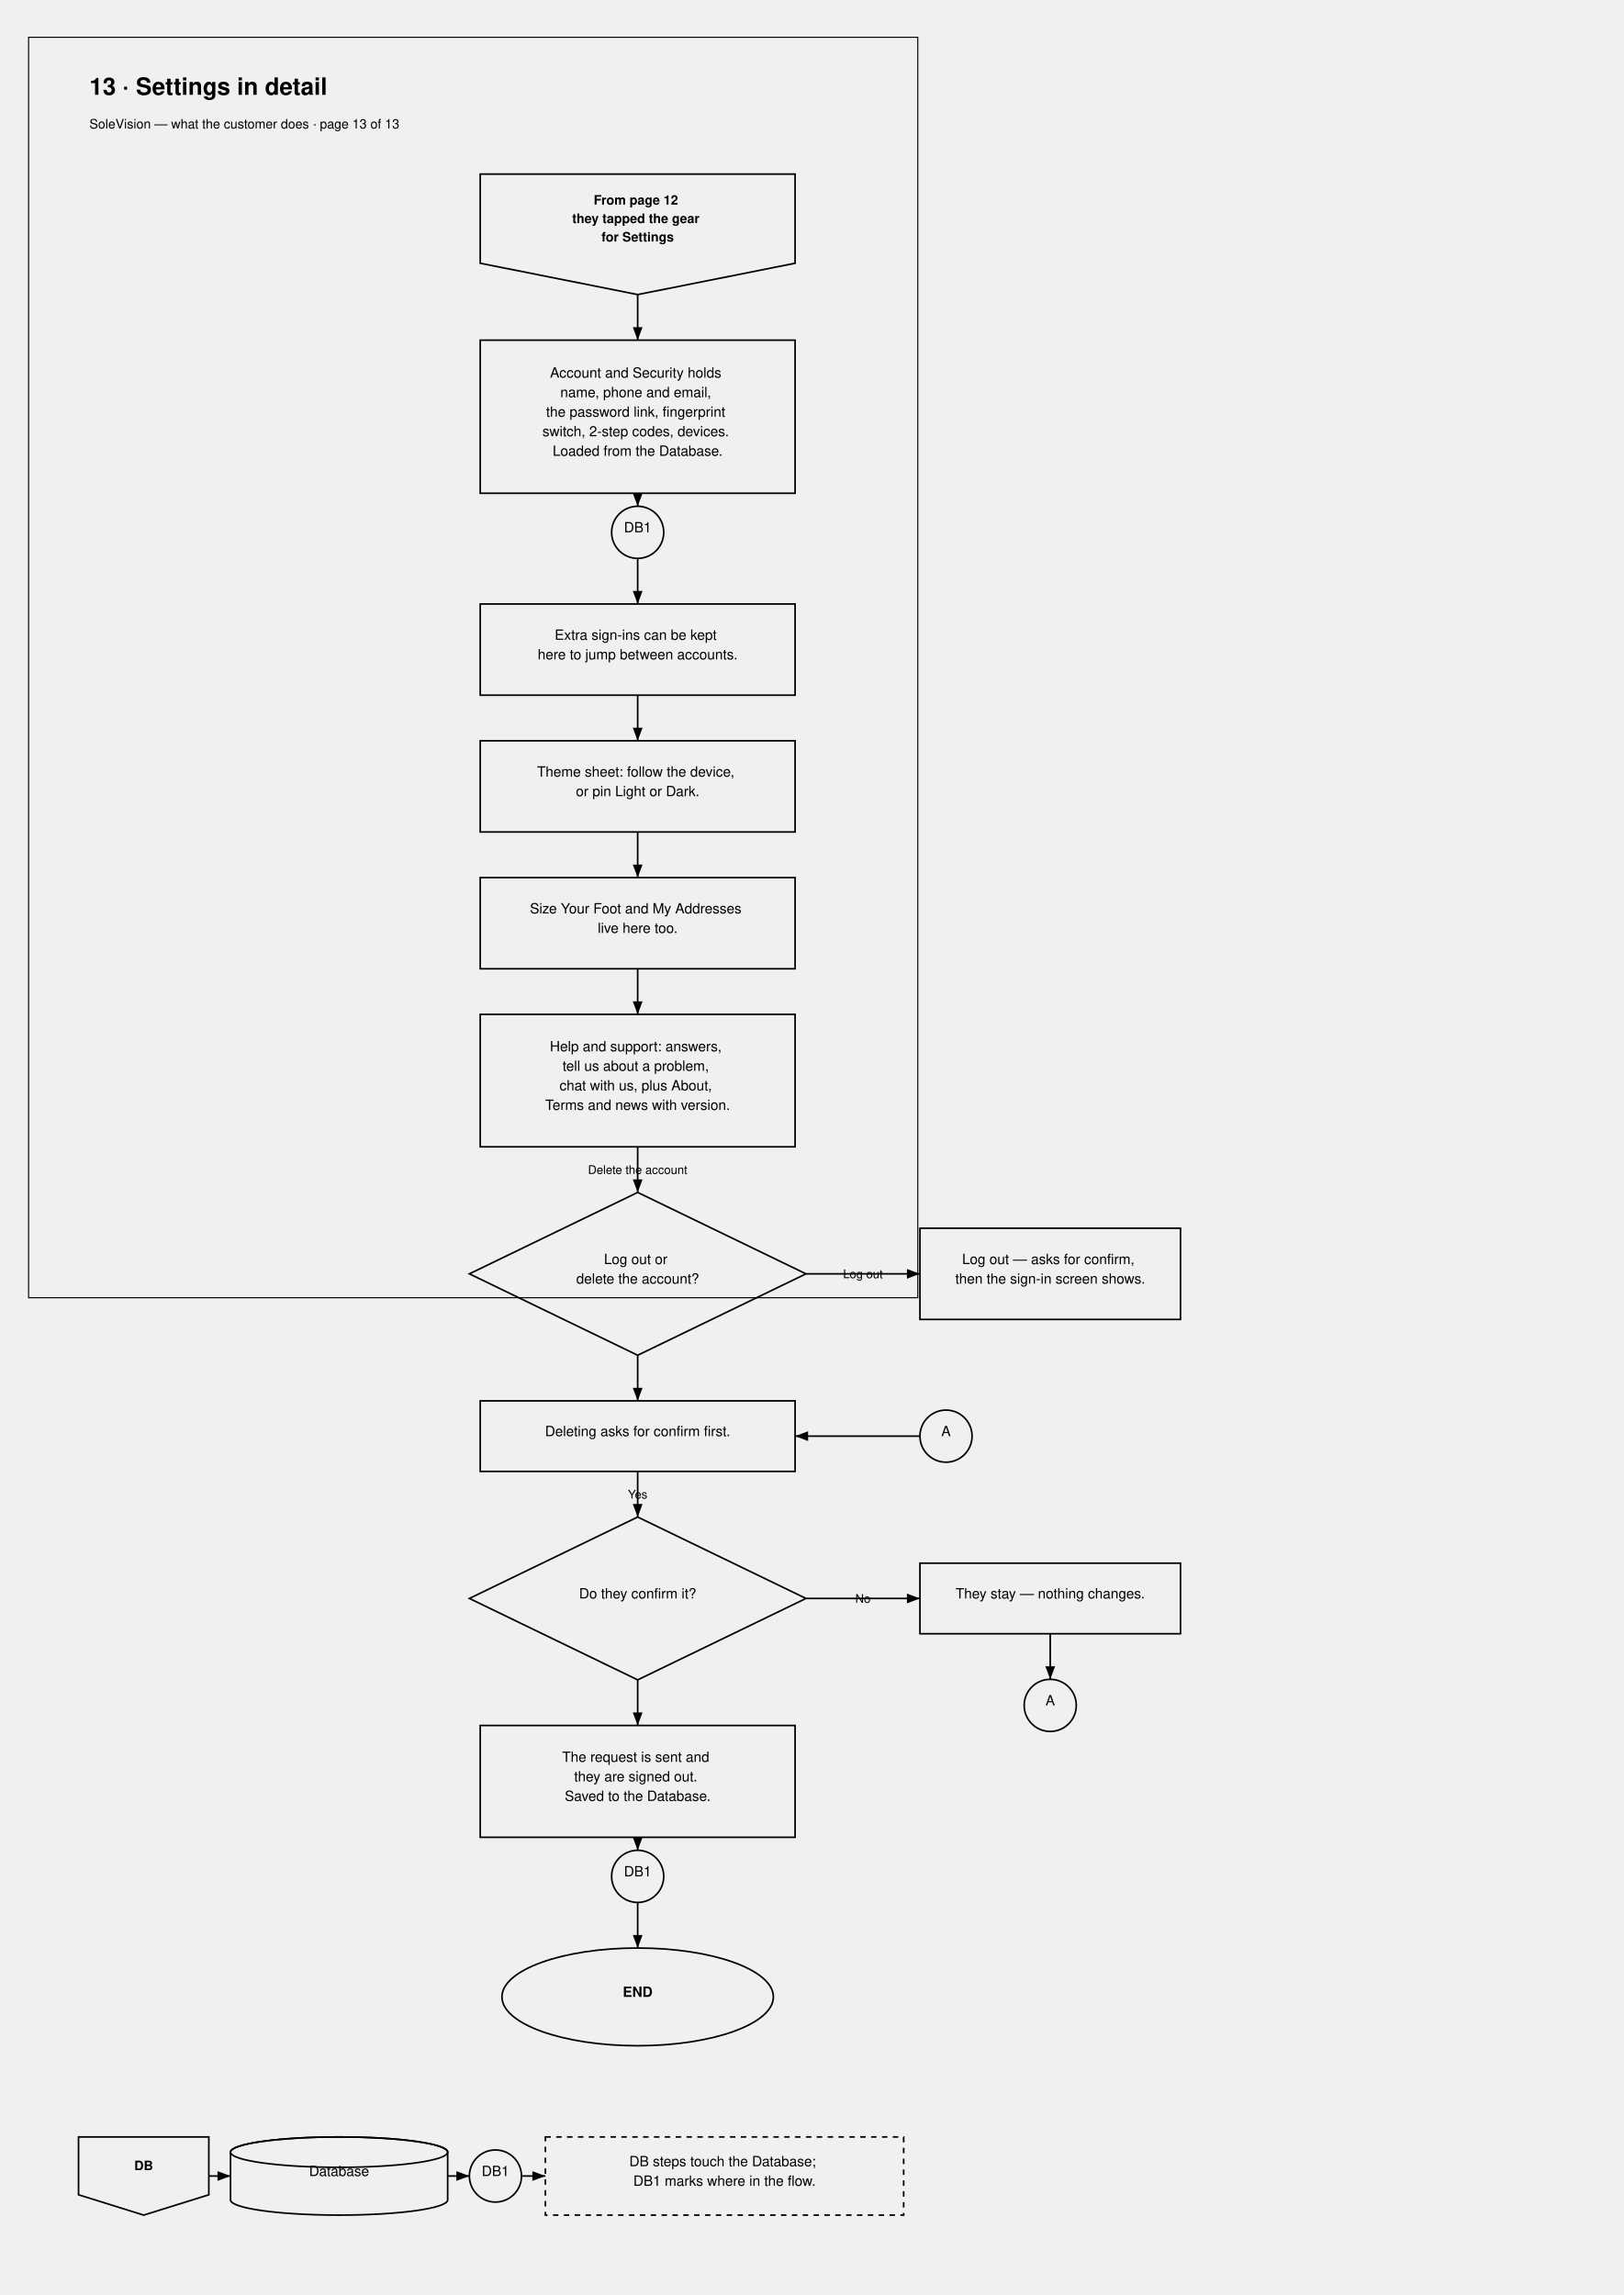
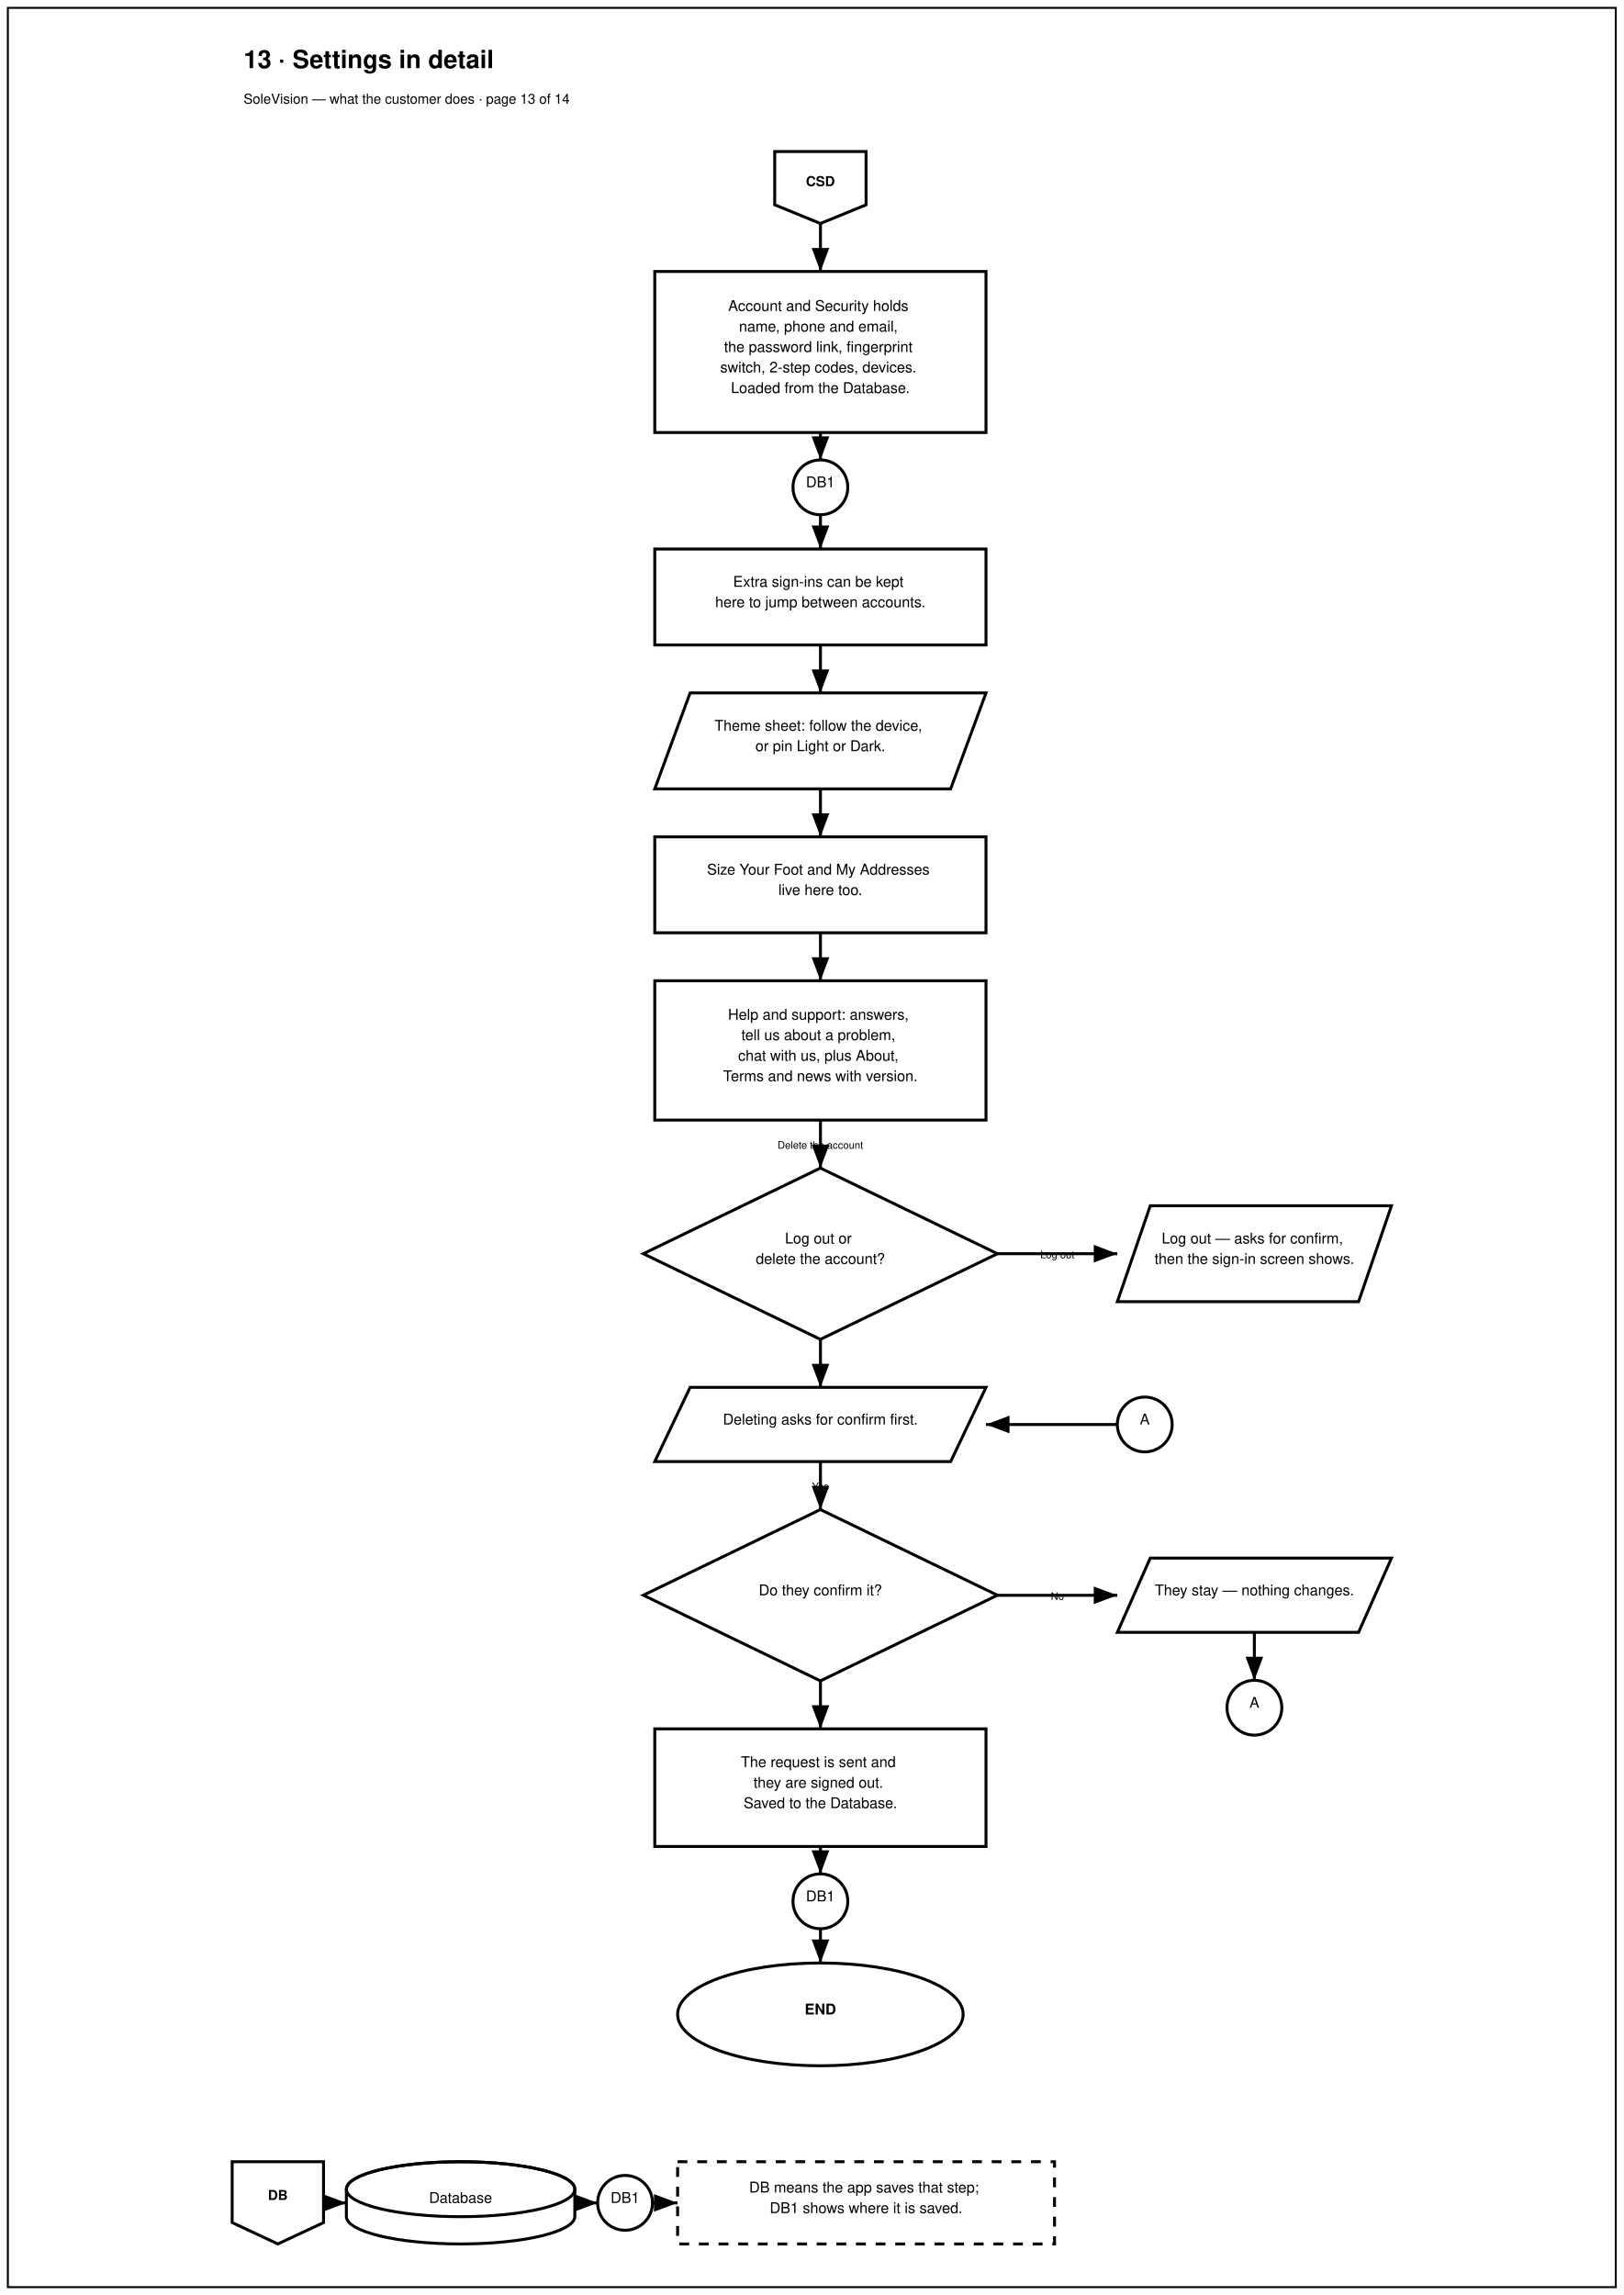
<svg xmlns="http://www.w3.org/2000/svg" width="827" height="1169" viewBox="0 0 827 1169">
-   <g transform="translate(40,40) scale(0.553) translate(-50.0,-42.0)">
-     <defs>
-       <marker id="arrow" markerWidth="10" markerHeight="10" refX="8" refY="3" orient="auto" markerUnits="strokeWidth">
-         <path d="M0,0 L8,3 L0,6 z" fill="#000000" />
-       </marker>
-     </defs>
-     <rect x="4" y="4" width="819" height="1161" fill="none" stroke="#000000" stroke-width="1" />
-     <text font-family="Helvetica, Arial, sans-serif" font-size="22" font-weight="bold" fill="#000000" text-anchor="start">
-       <tspan x="60" y="57.0">13 · Settings in detail</tspan>
-     </text>
-     <text font-family="Helvetica, Arial, sans-serif" font-size="12" fill="#000000" text-anchor="start">
-       <tspan x="60" y="88.0">SoleVision — what the customer does · page 13 of 13</tspan>
-     </text>
-     <polyline points="565.0,241.0 565.0,283.0" fill="none" stroke="#000000" stroke-width="1.5" marker-end="url(#arrow)" />
-     <polyline points="565.0,424.0 565.0,436.0" fill="none" stroke="#000000" stroke-width="1.5" marker-end="url(#arrow)" />
-     <polyline points="565.0,484.0 565.0,526.0" fill="none" stroke="#000000" stroke-width="1.5" marker-end="url(#arrow)" />
-     <polyline points="565.0,610.0 565.0,652.0" fill="none" stroke="#000000" stroke-width="1.5" marker-end="url(#arrow)" />
-     <polyline points="565.0,736.0 565.0,778.0" fill="none" stroke="#000000" stroke-width="1.5" marker-end="url(#arrow)" />
-     <polyline points="565.0,862.0 565.0,904.0" fill="none" stroke="#000000" stroke-width="1.5" marker-end="url(#arrow)" />
-     <polyline points="565.0,1026.0 565.0,1068.0" fill="none" stroke="#000000" stroke-width="1.5" marker-end="url(#arrow)" />
-     <polyline points="720.0,1143.0 825.0,1143.0" fill="none" stroke="#000000" stroke-width="1.5" marker-end="url(#arrow)" />
-     <polyline points="565.0,1218.0 565.0,1260.0" fill="none" stroke="#000000" stroke-width="1.5" marker-end="url(#arrow)" />
-     <polyline points="565.0,1325.0 565.0,1367.0" fill="none" stroke="#000000" stroke-width="1.5" marker-end="url(#arrow)" />
-     <polyline points="720.0,1442.0 825.0,1442.0" fill="none" stroke="#000000" stroke-width="1.5" marker-end="url(#arrow)" />
-     <polyline points="945.0,1474.5 945.0,1516.5" fill="none" stroke="#000000" stroke-width="1.5" marker-end="url(#arrow)" />
-     <polyline points="565.0,1517.0 565.0,1559.0" fill="none" stroke="#000000" stroke-width="1.5" marker-end="url(#arrow)" />
-     <polyline points="565.0,1662.0 565.0,1674.0" fill="none" stroke="#000000" stroke-width="1.5" marker-end="url(#arrow)" />
-     <polyline points="565.0,1722.0 565.0,1764.0" fill="none" stroke="#000000" stroke-width="1.5" marker-end="url(#arrow)" />
-     <polyline points="170.0,1974.0 190.0,1974.0" fill="none" stroke="#000000" stroke-width="1.5" marker-end="url(#arrow)" />
-     <polyline points="390.0,1974.0 410.0,1974.0" fill="none" stroke="#000000" stroke-width="1.5" marker-end="url(#arrow)" />
-     <polyline points="458.0,1974.0 480.0,1974.0" fill="none" stroke="#000000" stroke-width="1.5" marker-end="url(#arrow)" />
-     <polyline points="825.0,1292.5 710.0,1292.5" fill="none" stroke="#000000" stroke-width="1.5" marker-end="url(#arrow)" />
-     <text font-family="Helvetica, Arial, sans-serif" font-size="11" fill="#000000" text-anchor="middle">
-       <tspan x="565" y="1051.0">Delete the account</tspan>
-     </text>
-     <text font-family="Helvetica, Arial, sans-serif" font-size="11" fill="#000000" text-anchor="middle">
-       <tspan x="772.5" y="1147.0">Log out</tspan>
-     </text>
-     <text font-family="Helvetica, Arial, sans-serif" font-size="11" fill="#000000" text-anchor="middle">
-       <tspan x="565" y="1350.0">Yes</tspan>
-     </text>
-     <text font-family="Helvetica, Arial, sans-serif" font-size="11" fill="#000000" text-anchor="middle">
-       <tspan x="772.5" y="1446.0">No</tspan>
-     </text>
-     <polygon points="420,130 710,130 710,212.14 565,241 420,212.14" fill="none" stroke="#000000" stroke-width="1.5" />
-     <text font-family="Helvetica, Arial, sans-serif" font-size="12" font-weight="bold" fill="#000000" text-anchor="middle">
-       <tspan x="565" y="158.1">From page 12</tspan>
-       <tspan x="565" y="175.1">they tapped the gear</tspan>
-       <tspan x="565" y="192.1">for Settings</tspan>
-     </text>
-     <rect x="420" y="283" width="290" height="141" rx="0" fill="none" stroke="#000000" stroke-width="1.5" />
-     <text font-family="Helvetica, Arial, sans-serif" font-size="13" fill="#000000" text-anchor="middle">
-       <tspan x="565" y="317.5">Account and Security holds</tspan>
-       <tspan x="565" y="335.5">name, phone and email,</tspan>
-       <tspan x="565" y="353.5">the password link, fingerprint</tspan>
-       <tspan x="565" y="371.5">switch, 2-step codes, devices.</tspan>
-       <tspan x="565" y="389.5">Loaded from the Database.</tspan>
-     </text>
-     <circle cx="565" cy="460" r="24" fill="none" stroke="#000000" stroke-width="1.5" />
-     <text font-family="Helvetica, Arial, sans-serif" font-size="13" fill="#000000" text-anchor="middle">
-       <tspan x="565" y="460.0">DB1</tspan>
-     </text>
-     <rect x="420" y="526" width="290" height="84" rx="0" fill="none" stroke="#000000" stroke-width="1.5" />
-     <text font-family="Helvetica, Arial, sans-serif" font-size="13" fill="#000000" text-anchor="middle">
-       <tspan x="565" y="559.0">Extra sign-ins can be kept</tspan>
-       <tspan x="565" y="577.0">here to jump between accounts.</tspan>
-     </text>
-     <rect x="420" y="652" width="290" height="84" rx="0" fill="none" stroke="#000000" stroke-width="1.5" />
-     <text font-family="Helvetica, Arial, sans-serif" font-size="13" fill="#000000" text-anchor="middle">
-       <tspan x="565" y="685.0">Theme sheet: follow the device,</tspan>
-       <tspan x="565" y="703.0">or pin Light or Dark.</tspan>
-     </text>
-     <rect x="420" y="778" width="290" height="84" rx="0" fill="none" stroke="#000000" stroke-width="1.5" />
-     <text font-family="Helvetica, Arial, sans-serif" font-size="13" fill="#000000" text-anchor="middle">
-       <tspan x="565" y="811.0">Size Your Foot and My Addresses</tspan>
-       <tspan x="565" y="829.0">live here too.</tspan>
-     </text>
-     <rect x="420" y="904" width="290" height="122" rx="0" fill="none" stroke="#000000" stroke-width="1.5" />
-     <text font-family="Helvetica, Arial, sans-serif" font-size="13" fill="#000000" text-anchor="middle">
-       <tspan x="565" y="938.0">Help and support: answers,</tspan>
-       <tspan x="565" y="956.0">tell us about a problem,</tspan>
-       <tspan x="565" y="974.0">chat with us, plus About,</tspan>
-       <tspan x="565" y="992.0">Terms and news with version.</tspan>
-     </text>
-     <polygon points="565,1068 720,1143 565,1218 410,1143" fill="none" stroke="#000000" stroke-width="1.5" />
-     <text font-family="Helvetica, Arial, sans-serif" font-size="13" fill="#000000" text-anchor="middle">
-       <tspan x="565" y="1134.0">Log out or</tspan>
-       <tspan x="565" y="1152.0">delete the account?</tspan>
-     </text>
-     <rect x="825" y="1101" width="240" height="84" rx="0" fill="none" stroke="#000000" stroke-width="1.5" />
-     <text font-family="Helvetica, Arial, sans-serif" font-size="13" fill="#000000" text-anchor="middle">
-       <tspan x="945" y="1134.0">Log out — asks for confirm,</tspan>
-       <tspan x="945" y="1152.0">then the sign-in screen shows.</tspan>
-     </text>
-     <rect x="420" y="1260" width="290" height="65" rx="0" fill="none" stroke="#000000" stroke-width="1.5" />
-     <text font-family="Helvetica, Arial, sans-serif" font-size="13" fill="#000000" text-anchor="middle">
-       <tspan x="565" y="1292.5">Deleting asks for confirm first.</tspan>
-     </text>
-     <polygon points="565,1367 720,1442 565,1517 410,1442" fill="none" stroke="#000000" stroke-width="1.5" />
-     <text font-family="Helvetica, Arial, sans-serif" font-size="13" fill="#000000" text-anchor="middle">
-       <tspan x="565" y="1442.0">Do they confirm it?</tspan>
-     </text>
-     <rect x="825" y="1409.5" width="240" height="65" rx="0" fill="none" stroke="#000000" stroke-width="1.5" />
-     <text font-family="Helvetica, Arial, sans-serif" font-size="13" fill="#000000" text-anchor="middle">
-       <tspan x="945" y="1442.0">They stay — nothing changes.</tspan>
-     </text>
-     <circle cx="945" cy="1540.5" r="24" fill="none" stroke="#000000" stroke-width="1.5" />
-     <text font-family="Helvetica, Arial, sans-serif" font-size="13" fill="#000000" text-anchor="middle">
-       <tspan x="945" y="1540.5">A</tspan>
-     </text>
-     <rect x="420" y="1559" width="290" height="103" rx="0" fill="none" stroke="#000000" stroke-width="1.5" />
-     <text font-family="Helvetica, Arial, sans-serif" font-size="13" fill="#000000" text-anchor="middle">
-       <tspan x="565" y="1592.5">The request is sent and</tspan>
-       <tspan x="565" y="1610.5">they are signed out.</tspan>
-       <tspan x="565" y="1628.5">Saved to the Database.</tspan>
-     </text>
-     <circle cx="565" cy="1698" r="24" fill="none" stroke="#000000" stroke-width="1.5" />
-     <text font-family="Helvetica, Arial, sans-serif" font-size="13" fill="#000000" text-anchor="middle">
-       <tspan x="565" y="1698.0">DB1</tspan>
-     </text>
-     <ellipse cx="565" cy="1809" rx="125" ry="45" fill="none" stroke="#000000" stroke-width="1.5" />
-     <text font-family="Helvetica, Arial, sans-serif" font-size="13" font-weight="bold" fill="#000000" text-anchor="middle">
-       <tspan x="565" y="1809.0">END</tspan>
-     </text>
-     <polygon points="50,1938 170,1938 170,1991.28 110,2010 50,1991.28" fill="none" stroke="#000000" stroke-width="1.5" />
-     <text font-family="Helvetica, Arial, sans-serif" font-size="12" font-weight="bold" fill="#000000" text-anchor="middle">
-       <tspan x="110" y="1968.6">DB</tspan>
-     </text>
-     <path d="M190,1952 L190,1996 A100,14 0 0,0 390,1996 L390,1952 A100,14 0 0,0 190,1952 Z" fill="none" stroke="#000000" stroke-width="1.5" />
-     <ellipse cx="290" cy="1952" rx="100" ry="14" fill="none" stroke="#000000" stroke-width="1.5" />
-     <text font-family="Helvetica, Arial, sans-serif" font-size="13" fill="#000000" text-anchor="middle">
-       <tspan x="290" y="1974.0">Database</tspan>
-     </text>
-     <circle cx="434" cy="1974" r="24" fill="none" stroke="#000000" stroke-width="1.5" />
-     <text font-family="Helvetica, Arial, sans-serif" font-size="13" fill="#000000" text-anchor="middle">
-       <tspan x="434" y="1974.0">DB1</tspan>
-     </text>
-     <rect x="480" y="1938" width="330" height="72" rx="0" fill="none" stroke="#000000" stroke-width="1.5" stroke-dasharray="5 5" />
-     <text font-family="Helvetica, Arial, sans-serif" font-size="13" fill="#000000" text-anchor="middle">
-       <tspan x="645" y="1965.0">DB steps touch the Database;</tspan>
-       <tspan x="645" y="1983.0">DB1 marks where in the flow.</tspan>
-     </text>
-     <circle cx="849" cy="1292.5" r="24" fill="none" stroke="#000000" stroke-width="1.5" />
-     <text font-family="Helvetica, Arial, sans-serif" font-size="13" fill="#000000" text-anchor="middle">
-       <tspan x="849" y="1292.5">A</tspan>
-     </text>
-   </g>
+   <rect x="0" y="0" width="827" height="1169" fill="#FFFFFF" />
+   <defs>
+     <marker id="arrow" markerWidth="10" markerHeight="10" refX="8" refY="3" orient="auto" markerUnits="strokeWidth">
+       <path d="M0,0 L8,3 L0,6 z" fill="#000000" />
+     </marker>
+   </defs>
+   <rect x="4" y="4" width="819" height="1161" fill="none" stroke="#000000" stroke-width="1" />
+   <text font-family="Helvetica, Arial, sans-serif" font-size="12.799" font-weight="bold" fill="#000000" text-anchor="start">
+     <tspan x="124.069" y="34.7">13 · Settings in detail</tspan>
+   </text>
+   <text font-family="Helvetica, Arial, sans-serif" font-size="6.981" fill="#000000" text-anchor="start">
+     <tspan x="124.069" y="52.8">SoleVision — what the customer does · page 13 of 14</tspan>
+   </text>
+   <polyline points="417.9,113.8 417.9,138.3" fill="none" stroke="#000000" stroke-width="1.5" marker-end="url(#arrow)" />
+   <polyline points="417.9,220.3 417.9,234.3" fill="none" stroke="#000000" stroke-width="1.5" marker-end="url(#arrow)" />
+   <polyline points="417.9,262.2 417.9,279.7" fill="none" stroke="#000000" stroke-width="1.5" marker-end="url(#arrow)" />
+   <polyline points="417.9,328.5 417.9,353.0" fill="none" stroke="#000000" stroke-width="1.5" marker-end="url(#arrow)" />
+   <polyline points="417.9,401.8 417.9,426.3" fill="none" stroke="#000000" stroke-width="1.5" marker-end="url(#arrow)" />
+   <polyline points="417.9,475.1 417.9,499.6" fill="none" stroke="#000000" stroke-width="1.5" marker-end="url(#arrow)" />
+   <polyline points="417.9,570.5 417.9,595.0 417.9,595.0" fill="none" stroke="#000000" stroke-width="1.5" marker-end="url(#arrow)" />
+   <polyline points="508.0,638.6 569.1,638.6 569.1,638.6" fill="none" stroke="#000000" stroke-width="1.5" marker-end="url(#arrow)" />
+   <polyline points="417.9,682.2 417.9,706.7 417.9,706.7" fill="none" stroke="#000000" stroke-width="1.5" marker-end="url(#arrow)" />
+   <polyline points="417.9,744.5 417.9,768.9 417.9,768.9" fill="none" stroke="#000000" stroke-width="1.5" marker-end="url(#arrow)" />
+   <polyline points="508.0,812.6 569.1,812.6" fill="none" stroke="#000000" stroke-width="1.5" marker-end="url(#arrow)" />
+   <polyline points="638.9,831.5 638.9,855.9" fill="none" stroke="#000000" stroke-width="1.5" marker-end="url(#arrow)" />
+   <polyline points="417.9,856.2 417.9,880.6 417.9,880.6" fill="none" stroke="#000000" stroke-width="1.5" marker-end="url(#arrow)" />
+   <polyline points="417.9,940.5 417.9,954.5" fill="none" stroke="#000000" stroke-width="1.5" marker-end="url(#arrow)" />
+   <polyline points="417.9,982.4 417.9,999.9 417.9,999.9" fill="none" stroke="#000000" stroke-width="1.5" marker-end="url(#arrow)" />
+   <polyline points="164.8,1122.1 176.4,1122.1" fill="none" stroke="#000000" stroke-width="1.5" marker-end="url(#arrow)" />
+   <polyline points="292.8,1122.1 304.4,1122.1 304.4,1122.1" fill="none" stroke="#000000" stroke-width="1.5" marker-end="url(#arrow)" />
+   <polyline points="332.3,1122.1 345.1,1122.1 345.1,1122.1" fill="none" stroke="#000000" stroke-width="1.5" marker-end="url(#arrow)" />
+   <polyline points="569.1,725.6 502.2,725.6 502.2,725.6" fill="none" stroke="#000000" stroke-width="1.5" marker-end="url(#arrow)" />
+   <text font-family="Helvetica, Arial, sans-serif" font-size="5.236" fill="#000000" text-anchor="middle">
+     <tspan x="417.863" y="585.1">Delete the account</tspan>
+   </text>
+   <text font-family="Helvetica, Arial, sans-serif" font-size="5.236" fill="#000000" text-anchor="middle">
+     <tspan x="538.581" y="640.9">Log out</tspan>
+   </text>
+   <text font-family="Helvetica, Arial, sans-serif" font-size="5.236" fill="#000000" text-anchor="middle">
+     <tspan x="417.863" y="759.0">Yes</tspan>
+   </text>
+   <text font-family="Helvetica, Arial, sans-serif" font-size="5.236" fill="#000000" text-anchor="middle">
+     <tspan x="538.581" y="814.9">No</tspan>
+   </text>
+   <polygon points="394.592,77.196 441.134,77.196 441.134,104.318 417.863,113.847 394.592,104.318" fill="none" stroke="#000000" stroke-width="1.5" />
+   <text font-family="Helvetica, Arial, sans-serif" font-size="6.981" font-weight="bold" fill="#000000" text-anchor="middle">
+     <tspan x="417.863" y="94.8">CSD</tspan>
+   </text>
+   <rect x="333.507" y="138.282" width="168.714" height="82.03" rx="0" fill="none" stroke="#000000" stroke-width="1.5" />
+   <text font-family="Helvetica, Arial, sans-serif" font-size="7.563" fill="#000000" text-anchor="middle">
+     <tspan x="417.863" y="158.4">Account and Security holds</tspan>
+     <tspan x="417.863" y="168.9">name, phone and email,</tspan>
+     <tspan x="417.863" y="179.3">the password link, fingerprint</tspan>
+     <tspan x="417.863" y="189.7">switch, 2-step codes, devices.</tspan>
+     <tspan x="417.863" y="200.2">Loaded from the Database.</tspan>
+   </text>
+   <circle cx="417.863" cy="248.236" r="13.963" fill="none" stroke="#000000" stroke-width="1.5" />
+   <text font-family="Helvetica, Arial, sans-serif" font-size="7.563" fill="#000000" text-anchor="middle">
+     <tspan x="417.863" y="248.2">DB1</tspan>
+   </text>
+   <rect x="333.507" y="279.652" width="168.714" height="48.869" rx="0" fill="none" stroke="#000000" stroke-width="1.5" />
+   <text font-family="Helvetica, Arial, sans-serif" font-size="7.563" fill="#000000" text-anchor="middle">
+     <tspan x="417.863" y="298.9">Extra sign-ins can be kept</tspan>
+     <tspan x="417.863" y="309.3">here to jump between accounts.</tspan>
+   </text>
+   <polygon points="351.507,352.955 502.22,352.955 484.22,401.824 333.507,401.824" fill="none" stroke="#000000" stroke-width="1.5" />
+   <text font-family="Helvetica, Arial, sans-serif" font-size="7.563" fill="#000000" text-anchor="middle">
+     <tspan x="417.863" y="372.2">Theme sheet: follow the device,</tspan>
+     <tspan x="417.863" y="382.6">or pin Light or Dark.</tspan>
+   </text>
+   <rect x="333.507" y="426.258" width="168.714" height="48.869" rx="0" fill="none" stroke="#000000" stroke-width="1.5" />
+   <text font-family="Helvetica, Arial, sans-serif" font-size="7.563" fill="#000000" text-anchor="middle">
+     <tspan x="417.863" y="445.5">Size Your Foot and My Addresses</tspan>
+     <tspan x="417.863" y="455.9">live here too.</tspan>
+   </text>
+   <rect x="333.507" y="499.561" width="168.714" height="70.976" rx="0" fill="none" stroke="#000000" stroke-width="1.5" />
+   <text font-family="Helvetica, Arial, sans-serif" font-size="7.563" fill="#000000" text-anchor="middle">
+     <tspan x="417.863" y="519.4">Help and support: answers,</tspan>
+     <tspan x="417.863" y="529.8">tell us about a problem,</tspan>
+     <tspan x="417.863" y="540.3">chat with us, plus About,</tspan>
+     <tspan x="417.863" y="550.7">Terms and news with version.</tspan>
+   </text>
+   <polygon points="417.863,594.972 508.038,638.605 417.863,682.237 327.689,638.605" fill="none" stroke="#000000" stroke-width="1.5" />
+   <text font-family="Helvetica, Arial, sans-serif" font-size="7.563" fill="#000000" text-anchor="middle">
+     <tspan x="417.863" y="633.4">Log out or</tspan>
+     <tspan x="417.863" y="643.8">delete the account?</tspan>
+   </text>
+   <polygon points="585.879,614.17 708.749,614.17 691.994,663.039 569.124,663.039" fill="none" stroke="#000000" stroke-width="1.5" />
+   <text font-family="Helvetica, Arial, sans-serif" font-size="7.563" fill="#000000" text-anchor="middle">
+     <tspan x="638.936" y="633.4">Log out — asks for confirm,</tspan>
+     <tspan x="638.936" y="643.8">then the sign-in screen shows.</tspan>
+   </text>
+   <polygon points="351.507,706.672 502.22,706.672 484.22,744.487 333.507,744.487" fill="none" stroke="#000000" stroke-width="1.5" />
+   <text font-family="Helvetica, Arial, sans-serif" font-size="7.563" fill="#000000" text-anchor="middle">
+     <tspan x="417.863" y="725.6">Deleting asks for confirm first.</tspan>
+   </text>
+   <polygon points="417.863,768.921 508.038,812.554 417.863,856.187 327.689,812.554" fill="none" stroke="#000000" stroke-width="1.5" />
+   <text font-family="Helvetica, Arial, sans-serif" font-size="7.563" fill="#000000" text-anchor="middle">
+     <tspan x="417.863" y="812.6">Do they confirm it?</tspan>
+   </text>
+   <polygon points="585.879,793.647 708.749,793.647 691.994,831.462 569.124,831.462" fill="none" stroke="#000000" stroke-width="1.5" />
+   <text font-family="Helvetica, Arial, sans-serif" font-size="7.563" fill="#000000" text-anchor="middle">
+     <tspan x="638.936" y="812.6">They stay — nothing changes.</tspan>
+   </text>
+   <circle cx="638.936" cy="869.859" r="13.963" fill="none" stroke="#000000" stroke-width="1.5" />
+   <text font-family="Helvetica, Arial, sans-serif" font-size="7.563" fill="#000000" text-anchor="middle">
+     <tspan x="638.936" y="869.9">A</tspan>
+   </text>
+   <rect x="333.507" y="880.621" width="168.714" height="59.922" rx="0" fill="none" stroke="#000000" stroke-width="1.5" />
+   <text font-family="Helvetica, Arial, sans-serif" font-size="7.563" fill="#000000" text-anchor="middle">
+     <tspan x="417.863" y="900.1">The request is sent and</tspan>
+     <tspan x="417.863" y="910.6">they are signed out.</tspan>
+     <tspan x="417.863" y="921.0">Saved to the Database.</tspan>
+   </text>
+   <circle cx="417.863" cy="968.469" r="13.963" fill="none" stroke="#000000" stroke-width="1.5" />
+   <text font-family="Helvetica, Arial, sans-serif" font-size="7.563" fill="#000000" text-anchor="middle">
+     <tspan x="417.863" y="968.5">DB1</tspan>
+   </text>
+   <ellipse cx="417.863" cy="1026.064" rx="72.721" ry="26.18" fill="none" stroke="#000000" stroke-width="1.5" />
+   <text font-family="Helvetica, Arial, sans-serif" font-size="7.563" font-weight="bold" fill="#000000" text-anchor="middle">
+     <tspan x="417.863" y="1026.1">END</tspan>
+   </text>
+   <polygon points="118.251,1101.112 164.793,1101.112 164.793,1132.109 141.522,1143 118.251,1132.109" fill="none" stroke="#000000" stroke-width="1.5" />
+   <text font-family="Helvetica, Arial, sans-serif" font-size="6.981" font-weight="bold" fill="#000000" text-anchor="middle">
+     <tspan x="141.522" y="1120.6">DB</tspan>
+   </text>
+   <path d="M176.428,1115.112 L176.428,1129 A58.177,14 0 0,0 292.783,1129 L292.783,1115.112 A58.177,14 0 0,0 176.428,1115.112 Z" fill="none" stroke="#000000" stroke-width="1.5" />
+   <ellipse cx="234.605" cy="1115.112" rx="58.177" ry="14" fill="none" stroke="#000000" stroke-width="1.5" />
+   <text font-family="Helvetica, Arial, sans-serif" font-size="7.563" fill="#000000" text-anchor="middle">
+     <tspan x="234.605" y="1122.1">Database</tspan>
+   </text>
+   <circle cx="318.38" cy="1122.056" r="13.963" fill="none" stroke="#000000" stroke-width="1.5" />
+   <text font-family="Helvetica, Arial, sans-serif" font-size="7.563" fill="#000000" text-anchor="middle">
+     <tspan x="318.38" y="1122.1">DB1</tspan>
+   </text>
+   <rect x="345.142" y="1101.112" width="191.984" height="41.888" rx="0" fill="none" stroke="#000000" stroke-width="1.5" stroke-dasharray="5 5" />
+   <text font-family="Helvetica, Arial, sans-serif" font-size="7.563" fill="#000000" text-anchor="middle">
+     <tspan x="441.134" y="1116.8">DB means the app saves that step;</tspan>
+     <tspan x="441.134" y="1127.3">DB1 shows where it is saved.</tspan>
+   </text>
+   <circle cx="583.086" cy="725.579" r="13.963" fill="none" stroke="#000000" stroke-width="1.5" />
+   <text font-family="Helvetica, Arial, sans-serif" font-size="7.563" fill="#000000" text-anchor="middle">
+     <tspan x="583.086" y="725.6">A</tspan>
+   </text>
</svg>
